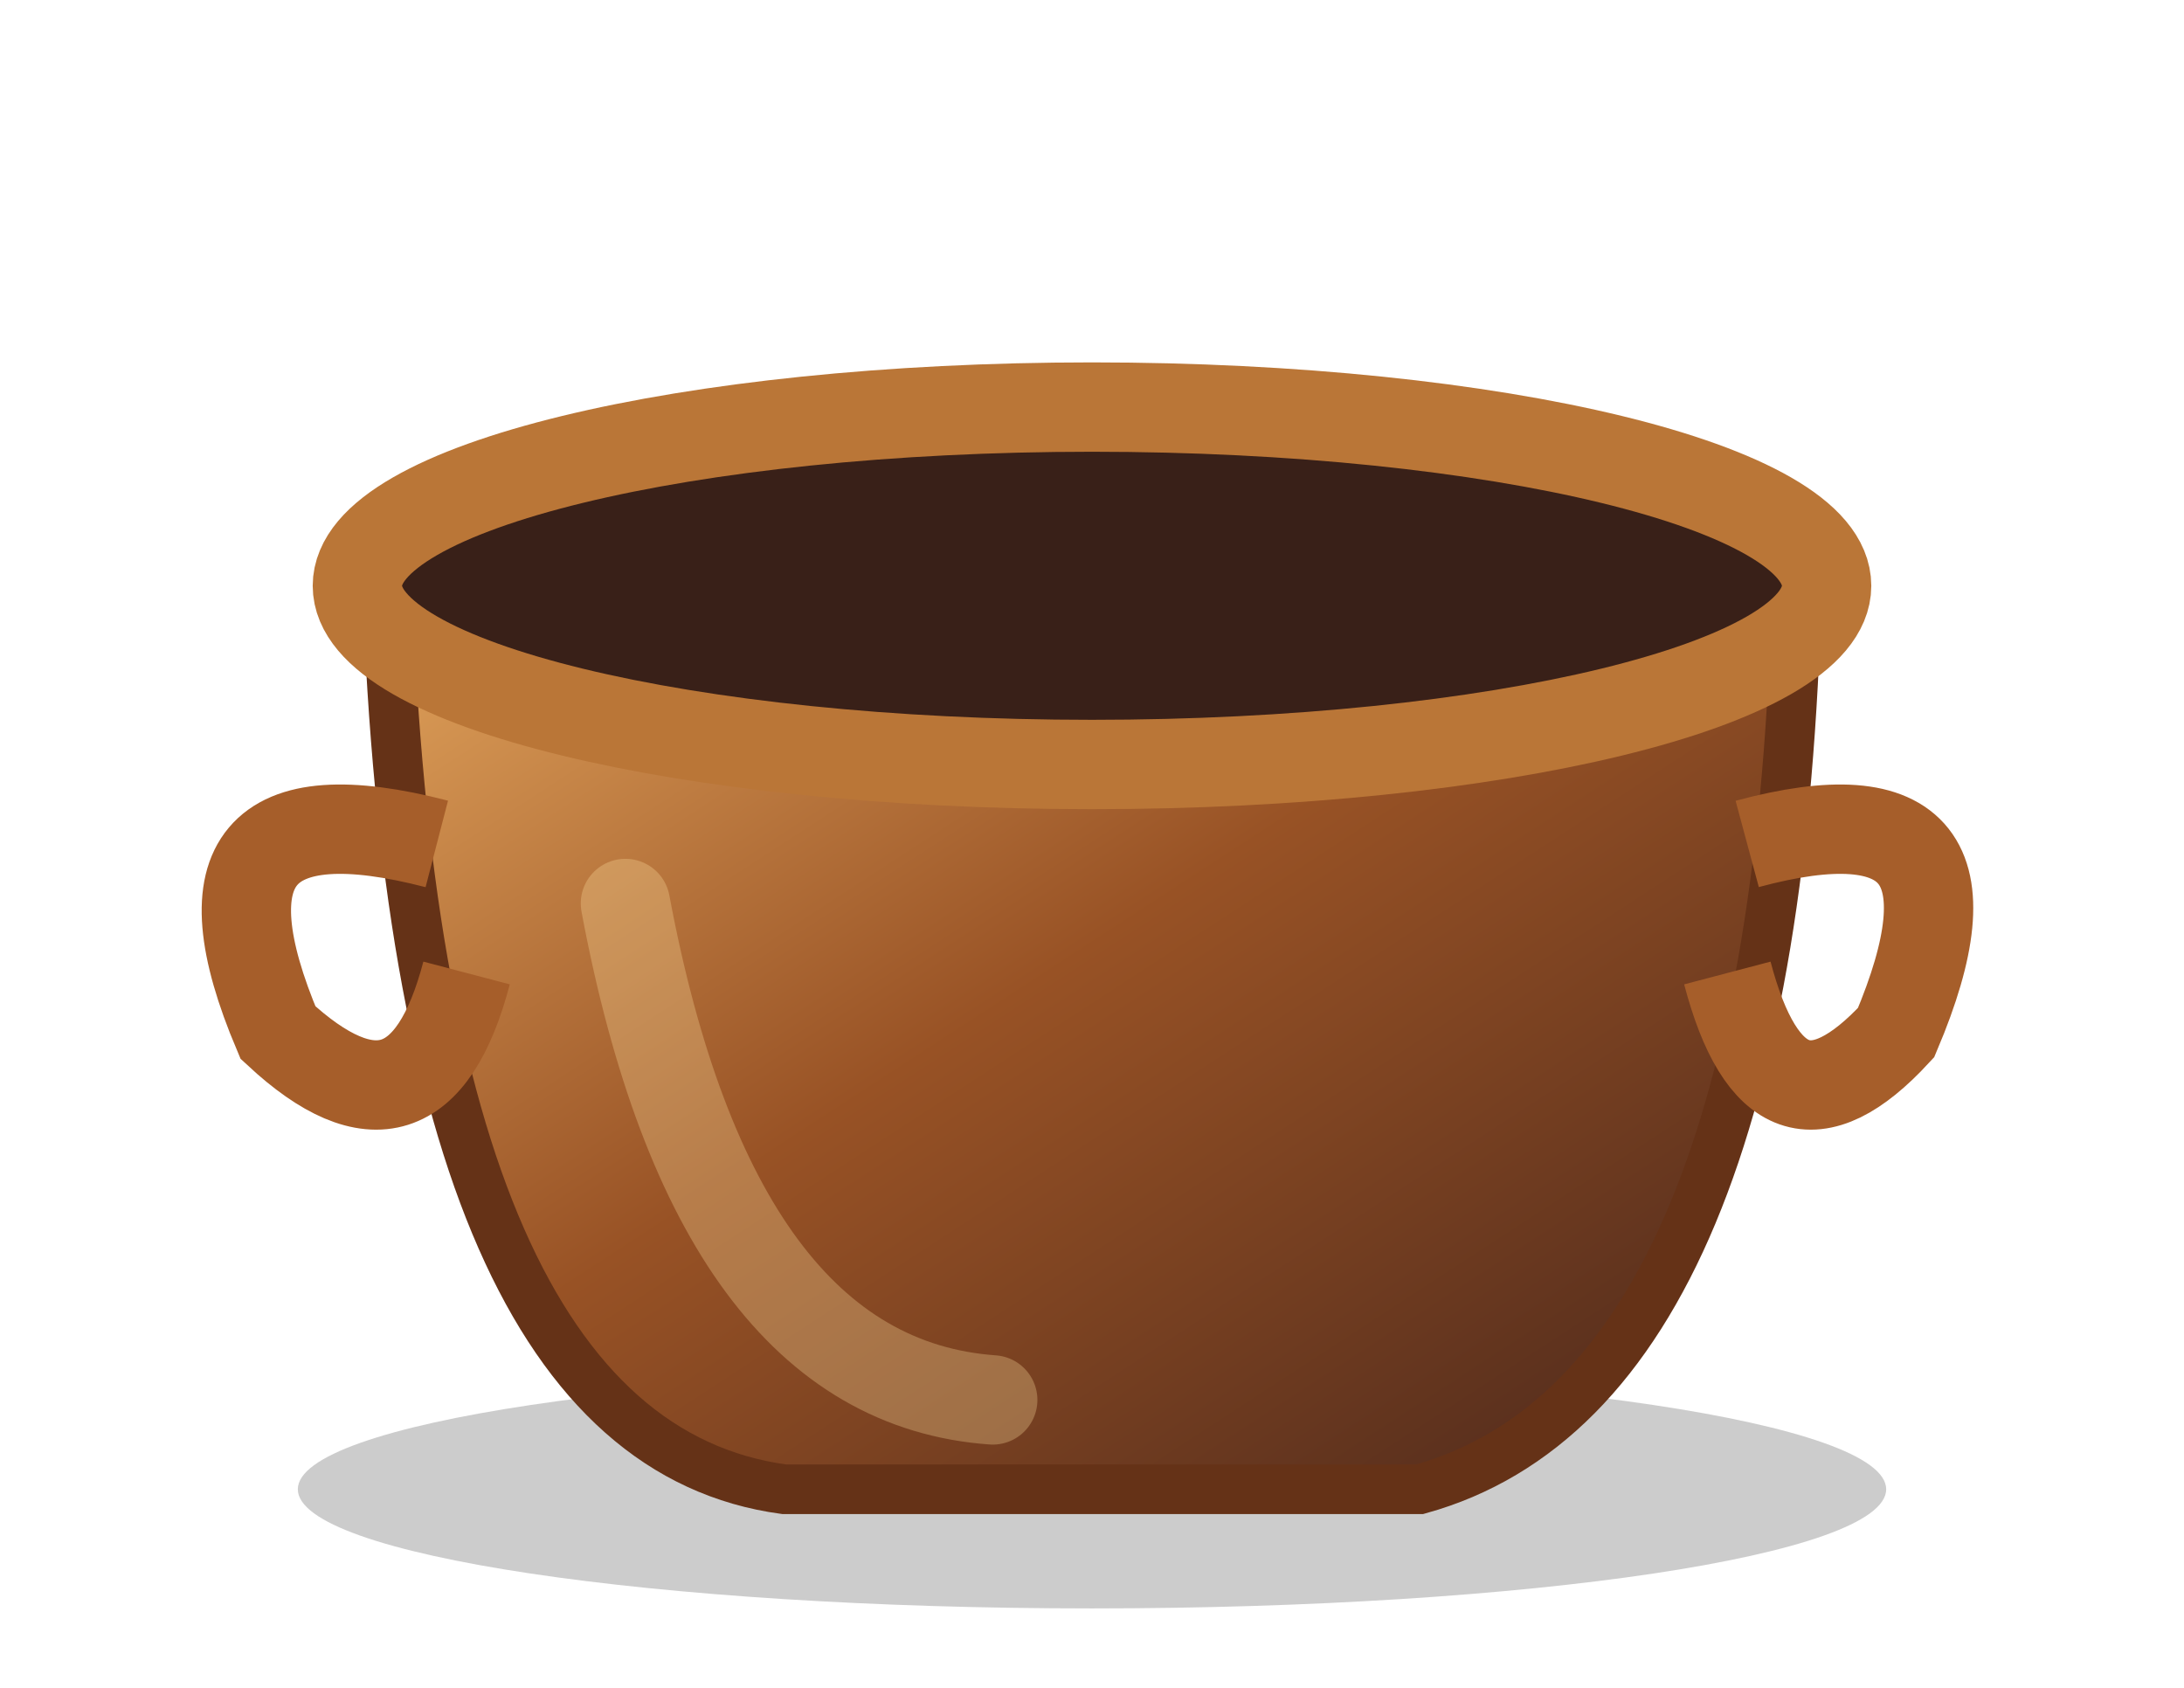
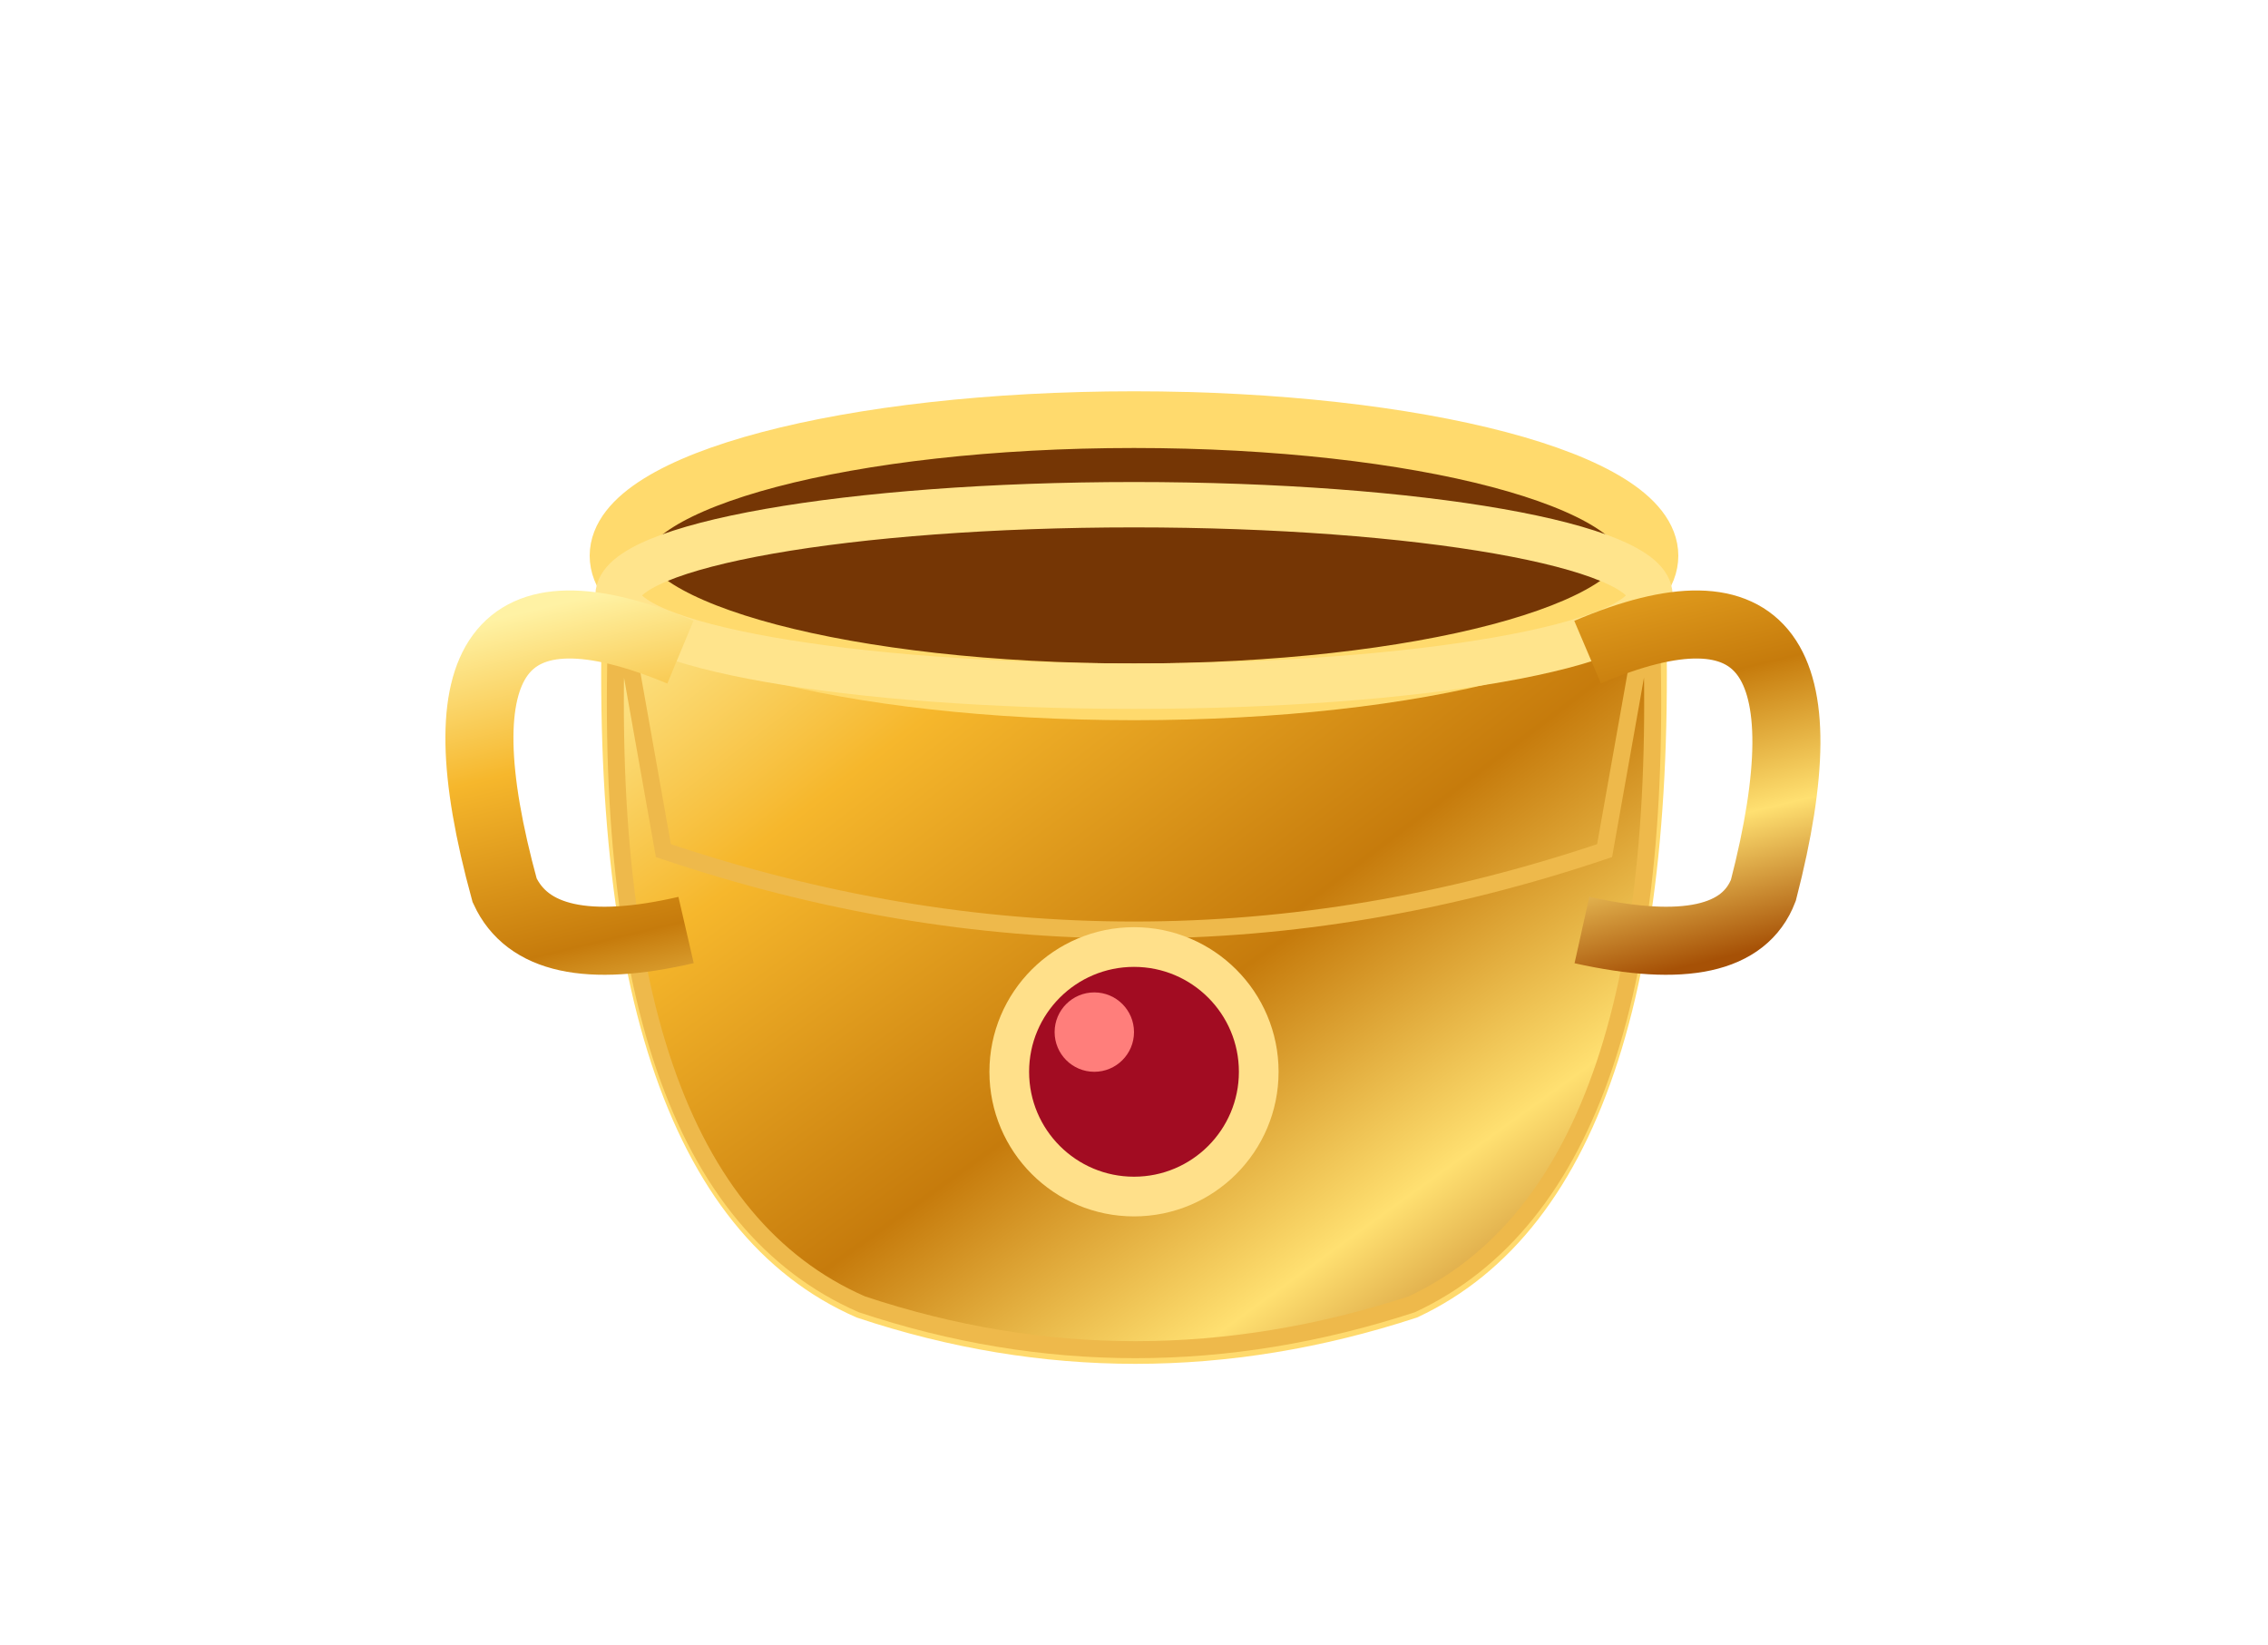
- <svg xmlns="http://www.w3.org/2000/svg" viewBox="0 0 220 170" width="220" height="170">
+ <svg xmlns="http://www.w3.org/2000/svg" viewBox="0 0 400 290" width="400" height="290">
  <defs>
-     <linearGradient id="gold" x2=".7" y2="1">
-       <stop stop-color="#fff2a5" />
-       <stop offset=".45" stop-color="#f8bd35" />
-       <stop offset="1" stop-color="#a85b13" />
+     <linearGradient id="gold" x1="0" y1="0" x2="1" y2="1">
+       <stop stop-color="#fff2a4" />
+       <stop offset=".25" stop-color="#f6b72c" />
+       <stop offset=".55" stop-color="#c67b0c" />
+       <stop offset=".78" stop-color="#ffe071" />
+       <stop offset="1" stop-color="#a65106" />
    </linearGradient>
-     <linearGradient id="wood" x2="1" y2="1">
-       <stop stop-color="#e2a45c" />
-       <stop offset=".45" stop-color="#985225" />
-       <stop offset="1" stop-color="#48261b" />
+     <linearGradient id="red" x1="0" y1="0" x2="1" y2="1">
+       <stop stop-color="#ff7259" />
+       <stop offset=".4" stop-color="#be1830" />
+       <stop offset=".8" stop-color="#730b20" />
+       <stop offset="1" stop-color="#ec4550" />
    </linearGradient>
-     <linearGradient id="steel" x2="1" y2="1">
-       <stop stop-color="#f1f5fa" />
-       <stop offset=".5" stop-color="#879aaf" />
-       <stop offset="1" stop-color="#394657" />
+     <linearGradient id="wood" x1="0" y1="0" x2="1" y2="1">
+       <stop stop-color="#b55b32" />
+       <stop offset=".55" stop-color="#632818" />
+       <stop offset="1" stop-color="#3b160d" />
    </linearGradient>
+     <linearGradient id="metal" x1="0" y1="0" x2="1" y2="1">
+       <stop stop-color="#f0e3bf" />
+       <stop offset=".23" stop-color="#9b8f80" />
+       <stop offset=".6" stop-color="#4b4b55" />
+       <stop offset=".9" stop-color="#8d8277" />
+     </linearGradient>
+     <linearGradient id="case" x1="0" y1="0" x2="1" y2="1">
+       <stop stop-color="#77707a" />
+       <stop offset=".25" stop-color="#34323b" />
+       <stop offset=".8" stop-color="#13141b" />
+       <stop offset="1" stop-color="#5a5360" />
+     </linearGradient>
+     <linearGradient id="cash" x1="0" y1="0" x2="1" y2="1">
+       <stop stop-color="#efffe2" />
+       <stop offset=".45" stop-color="#a4d3b0" />
+       <stop offset="1" stop-color="#40845c" />
+     </linearGradient>
+     <radialGradient id="gem">
+       <stop stop-color="#effaff" />
+       <stop offset=".4" stop-color="#4dd3ff" />
+       <stop offset="1" stop-color="#1722a9" />
+     </radialGradient>
+     <clipPath id="potInner">
+       <path d="M111 102 Q200 111 289 102 L280 159 Q200 184 120 159Z" />
+     </clipPath>
+     <clipPath id="bagInner">
+       <path d="M142 92 Q200 103 258 92 L255 115 Q200 131 145 115Z" />
+     </clipPath>
+     <clipPath id="chestInner">
+       <path d="M111 130 L287 130 L287 180 L111 180Z" />
+     </clipPath>
+     <clipPath id="vaultInner">
+       <path d="M145 76 L294 76 L294 195 L145 195Z" />
+     </clipPath>
+     <clipPath id="cashInner">
+       <path d="M109 134 L287 134 L287 187 L109 187Z" />
+     </clipPath>
  </defs>
-   <ellipse cx="110" cy="150" rx="80" ry="12" fill="#000" opacity=".2" />
-   <path d="M39 59 Q42 145 79 150 L143 150 Q179 140 181 59Z" fill="url(#wood)" stroke="#653217" stroke-width="5" />
-   <ellipse cx="110" cy="59" rx="74" ry="18" fill="#392018" stroke="#ba7637" stroke-width="9" />
-   <path d="M63 91Q72 139 100 141" stroke="#ffe0a0" stroke-width="9" opacity=".3" fill="none" stroke-linecap="round" />
-   <path d="M44 85 Q17 78 28 104 Q42 117 47 98 M176 85 Q202 78 191 104 Q179 117 174 98" stroke="#a65e2a" stroke-width="9" fill="none" />
-   <g class="jackpot-stage-contents" />
+   <path d="M109 99 Q104 209 152 230 Q200 246 249 230 Q296 208 291 99Z" fill="url(#gold)" stroke="#ffda6d" stroke-width="5" />
+   <ellipse cx="200" cy="98" rx="91" ry="24" fill="#753605" stroke="#ffda6d" stroke-width="10" />
+   <g clip-path="url(#potInner)" />
+   <path d="M109 105 Q104 209 152 230 Q200 246 249 230 Q296 208 291 105 L283 150 Q200 178 117 150Z" fill="url(#gold)" stroke="#eeb94b" stroke-width="3" />
+   <ellipse cx="200" cy="105" rx="91" ry="16" fill="none" stroke="#ffe48c" stroke-width="8" />
+   <path d="M120 115 Q72 95 89 157 Q95 170 121 164 M280 115 Q327 95 311 157 Q306 170 279 164" fill="none" stroke="url(#gold)" stroke-width="12" />
+   <circle cx="200" cy="189" r="22" fill="#a20c22" stroke="#ffe08a" stroke-width="7" />
+   <circle cx="193" cy="182" r="7" fill="#ff7e7b" />
</svg>
